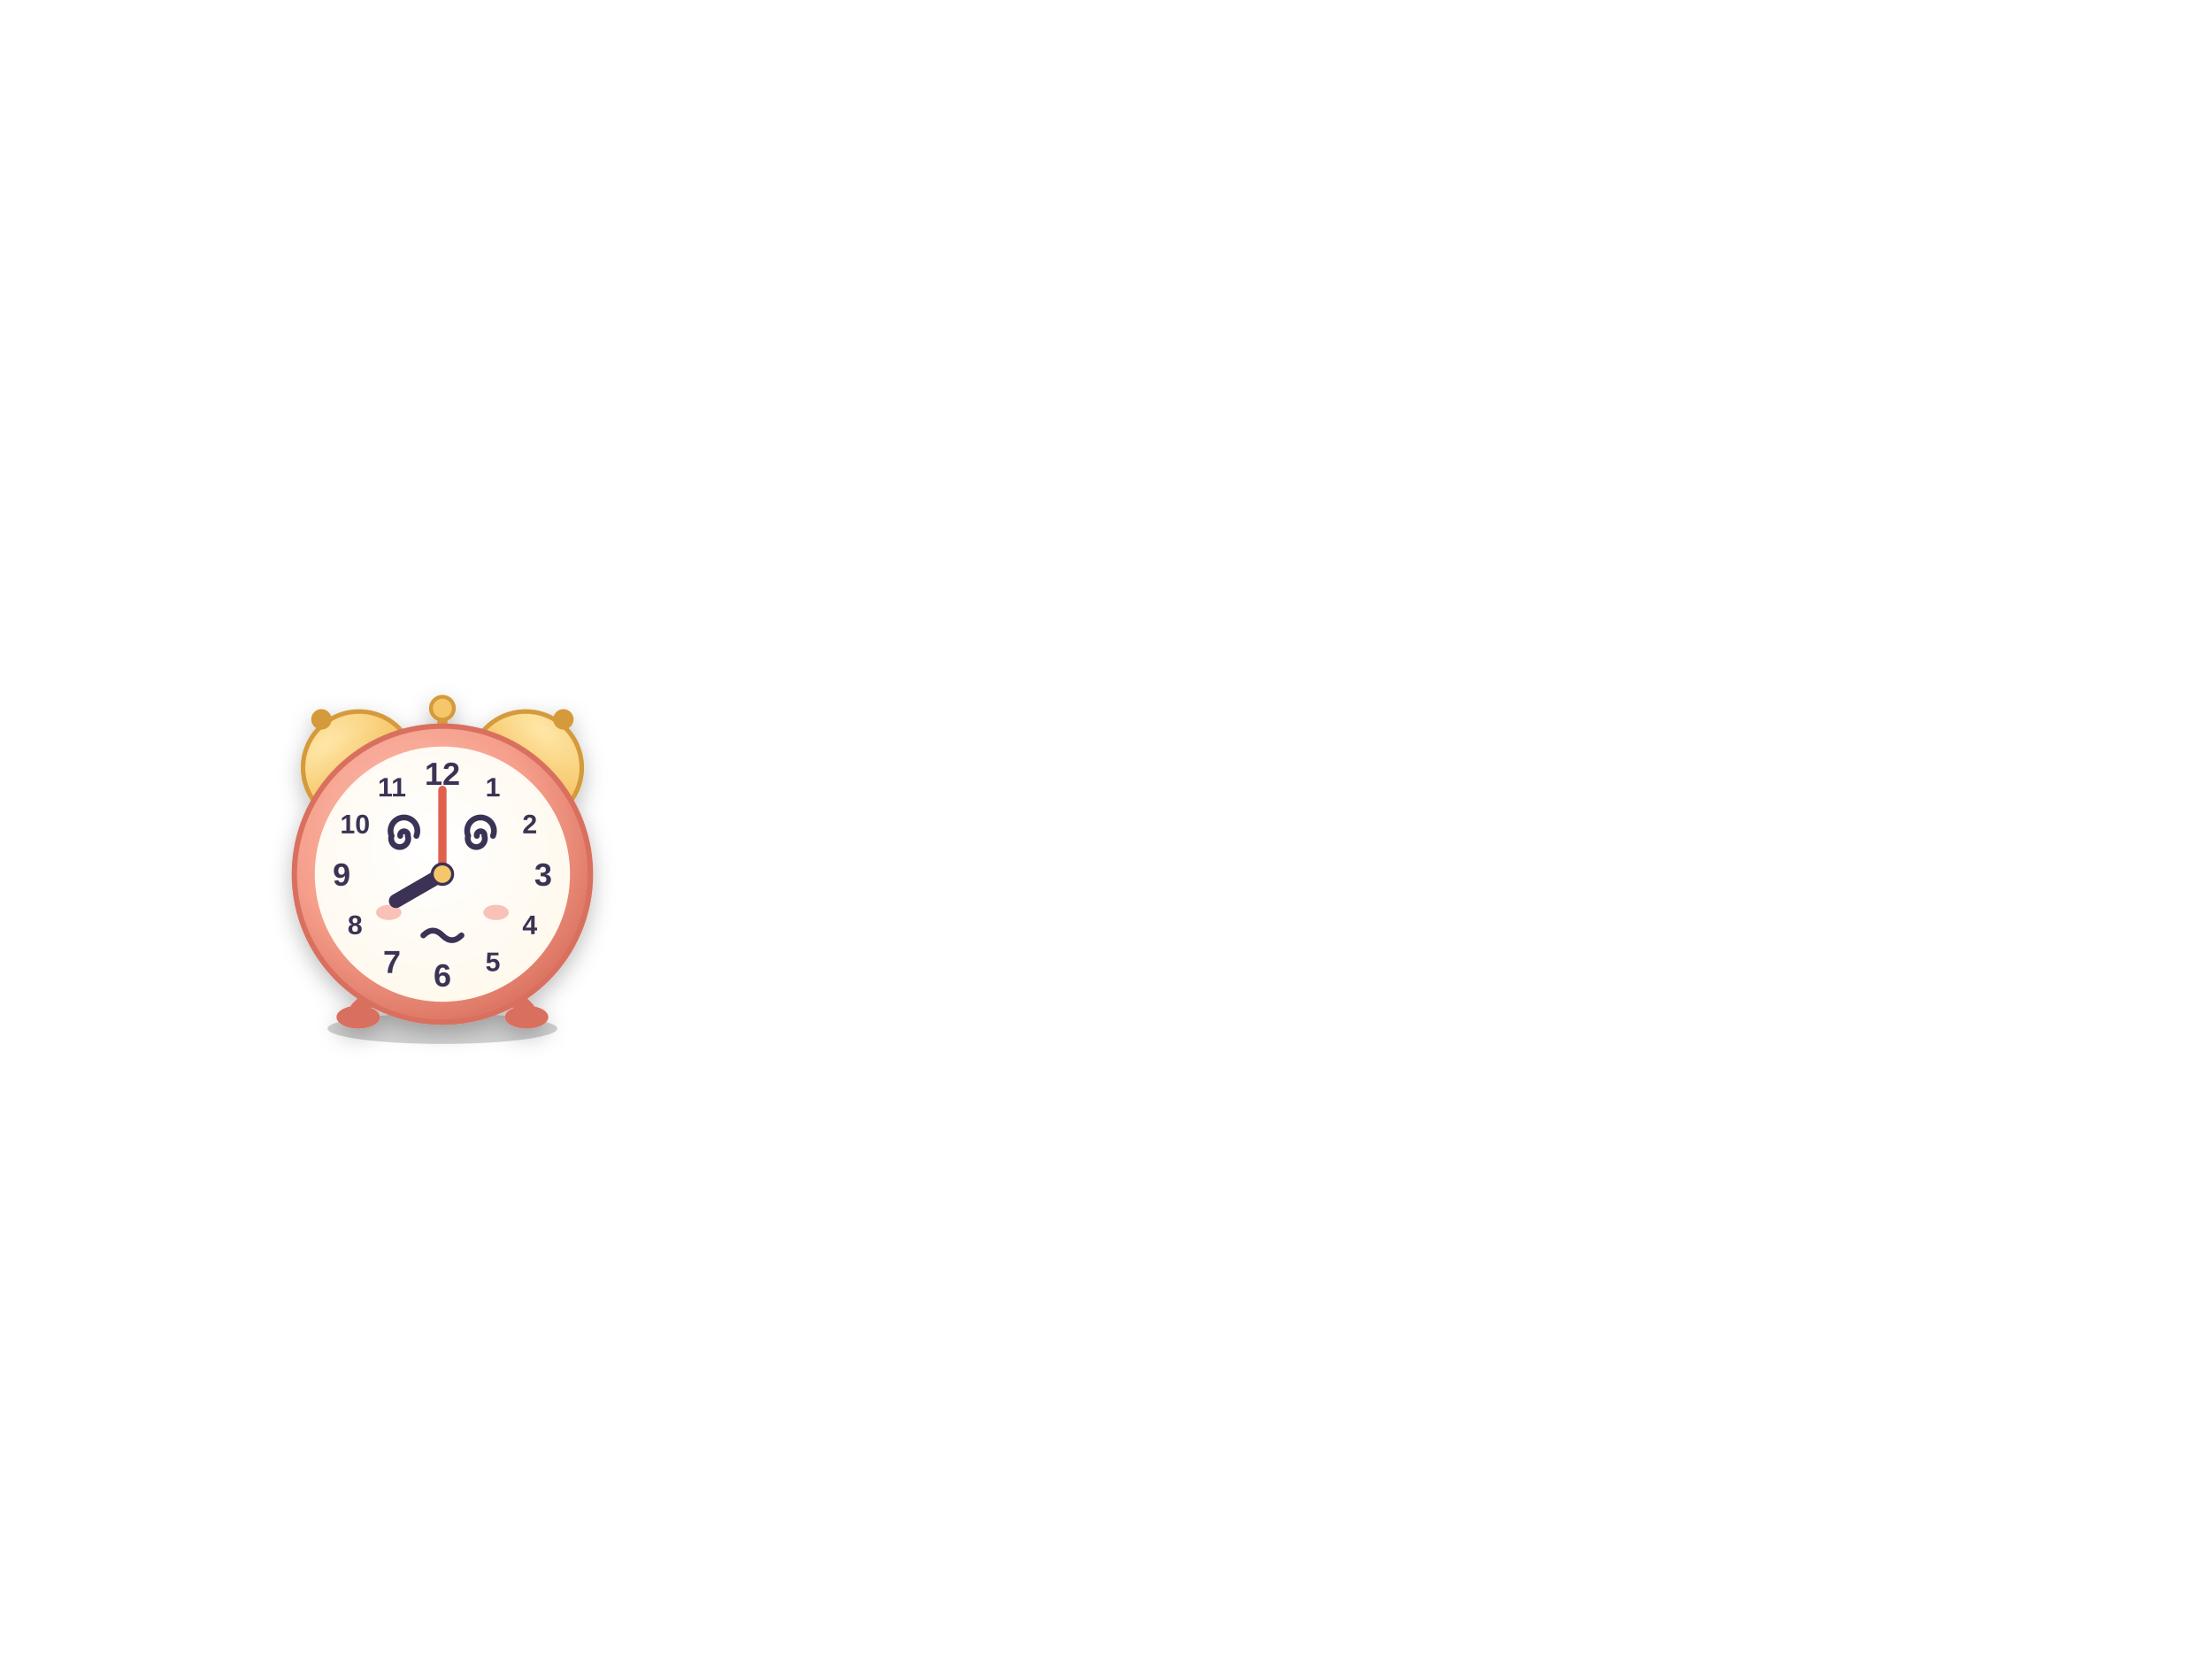
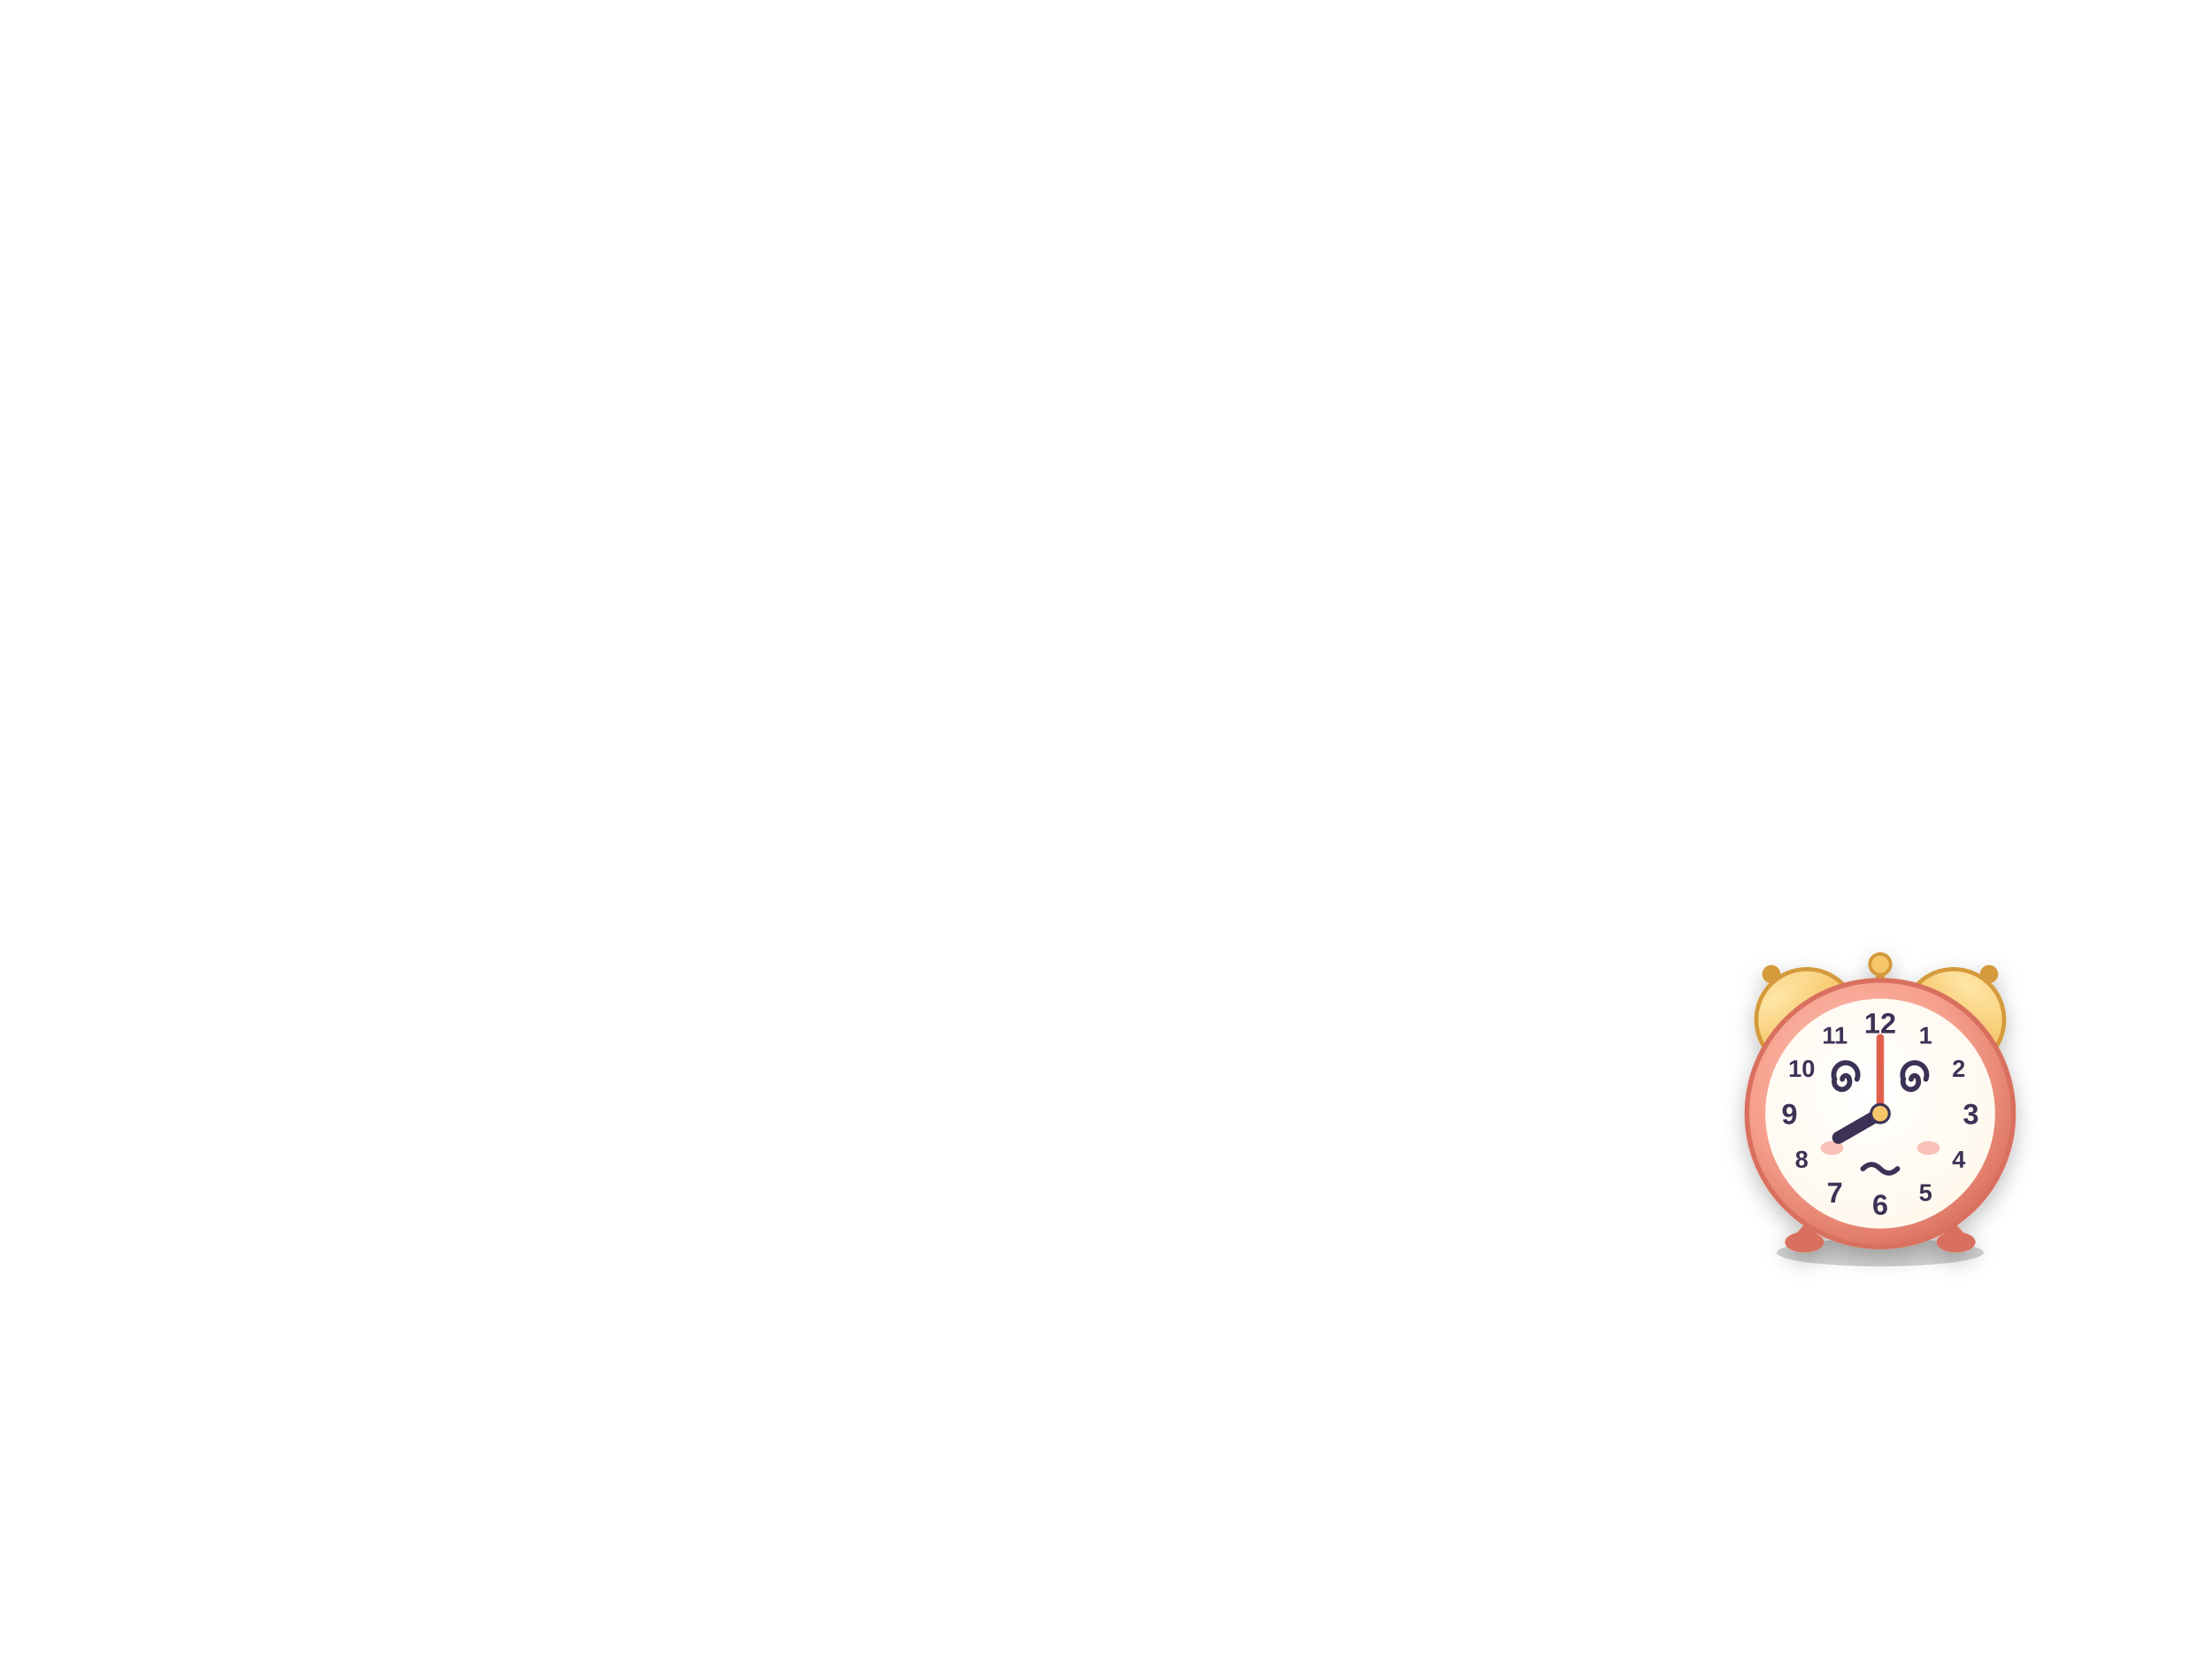
<svg xmlns="http://www.w3.org/2000/svg" viewBox="0 0 1600 1200" width="1600" height="1200">
  <defs>
    <radialGradient id="body" cx="40%" cy="35%" r="70%">
      <stop offset="0" stop-color="#FFC2B4" />
      <stop offset="0.6" stop-color="#F59E8B" />
      <stop offset="1" stop-color="#D9705E" />
    </radialGradient>
    <radialGradient id="bell" cx="40%" cy="30%" r="80%">
      <stop offset="0" stop-color="#FFE7A8" />
      <stop offset="1" stop-color="#F6C76B" />
    </radialGradient>
    <radialGradient id="dial" cx="45%" cy="40%" r="65%">
      <stop offset="0" stop-color="#FFFFFF" />
      <stop offset="1" stop-color="#FFF8EC" />
    </radialGradient>
    <filter id="soft" x="-20%" y="-20%" width="140%" height="140%">
      <feDropShadow dx="0" dy="6" stdDeviation="8" flood-color="#000" flood-opacity="0.25" />
    </filter>
  </defs>
-   <ellipse cx="320.0" cy="744.0" rx="83.1" ry="11.1" fill="#000" opacity="0.18" />
+   <ellipse cx="1360.0" cy="906.0" rx="74.8" ry="10.0" fill="#000" opacity="0.18" />
  <g filter="url(#soft)">
-     <line x1="278.5" y1="710.8" x2="259.1" y2="730.2" stroke="#D9705E" stroke-width="12.0" stroke-linecap="round" />
-     <ellipse cx="259.1" cy="735.7" rx="15.7" ry="8.3" fill="#D9705E" />
-     <line x1="361.5" y1="710.8" x2="380.9" y2="730.2" stroke="#D9705E" stroke-width="12.0" stroke-linecap="round" />
-     <ellipse cx="380.9" cy="735.7" rx="15.7" ry="8.3" fill="#D9705E" />
-     <g transform="rotate(-38 255.2 549.4)">
-       <path d="M214.6,556.8 a40.6,40.6 0 0 1 81.2,0 z" fill="url(#bell)" stroke="#D49A3A" stroke-width="3.3" />
-       <circle cx="255.2" cy="512.5" r="7.4" fill="#D49A3A" />
+     <line x1="1322.6" y1="876.1" x2="1305.2" y2="893.5" stroke="#D9705E" stroke-width="10.8" stroke-linecap="round" />
+     <ellipse cx="1305.2" cy="898.5" rx="14.1" ry="7.5" fill="#D9705E" />
+     <line x1="1397.4" y1="876.1" x2="1414.8" y2="893.5" stroke="#D9705E" stroke-width="10.8" stroke-linecap="round" />
+     <ellipse cx="1414.8" cy="898.5" rx="14.1" ry="7.5" fill="#D9705E" />
+     <g transform="rotate(-38 1301.7 730.8)">
+       <path d="M1265.1,737.5 a36.6,36.6 0 0 1 73.1,0 z" fill="url(#bell)" stroke="#D49A3A" stroke-width="3.0" />
+       <circle cx="1301.7" cy="697.6" r="6.6" fill="#D49A3A" />
    </g>
-     <g transform="rotate(38 384.8 549.4)">
-       <path d="M344.2,556.8 a40.6,40.6 0 0 1 81.2,0 z" fill="url(#bell)" stroke="#D49A3A" stroke-width="3.3" />
-       <circle cx="384.8" cy="512.5" r="7.4" fill="#D49A3A" />
+     <g transform="rotate(38 1418.3 730.8)">
+       <path d="M1381.8,737.5 a36.6,36.6 0 0 1 73.1,0 z" fill="url(#bell)" stroke="#D49A3A" stroke-width="3.0" />
+       <circle cx="1418.3" cy="697.6" r="6.6" fill="#D49A3A" />
    </g>
-     <line x1="320.0" y1="535.4" x2="320.0" y2="514.2" stroke="#D49A3A" stroke-width="7.4" stroke-linecap="round" />
-     <circle cx="320.0" cy="512.3" r="8.3" fill="#F6C76B" stroke="#D49A3A" stroke-width="2.8" />
-     <circle cx="320.0" cy="632.3" r="107.1" fill="url(#body)" stroke="#D9705E" stroke-width="3.9" />
-     <circle cx="320.0" cy="632.3" r="92.3" fill="url(#dial)" />
-     <text x="356.5" y="576.1" font-size="19.4" text-anchor="middle" font-family="Arial Rounded MT Bold, Arial, sans-serif" font-weight="bold" fill="#3B3355">1</text>
-     <text x="383.2" y="602.8" font-size="19.4" text-anchor="middle" font-family="Arial Rounded MT Bold, Arial, sans-serif" font-weight="bold" fill="#3B3355">2</text>
-     <text x="392.9" y="640.6" font-size="23.1" text-anchor="middle" font-family="Arial Rounded MT Bold, Arial, sans-serif" font-weight="bold" fill="#3B3355">3</text>
-     <text x="383.2" y="675.7" font-size="19.4" text-anchor="middle" font-family="Arial Rounded MT Bold, Arial, sans-serif" font-weight="bold" fill="#3B3355">4</text>
-     <text x="356.5" y="702.4" font-size="19.4" text-anchor="middle" font-family="Arial Rounded MT Bold, Arial, sans-serif" font-weight="bold" fill="#3B3355">5</text>
-     <text x="320.0" y="713.5" font-size="23.1" text-anchor="middle" font-family="Arial Rounded MT Bold, Arial, sans-serif" font-weight="bold" fill="#3B3355">6</text>
-     <text x="283.5" y="703.8" font-size="23.1" text-anchor="middle" font-family="Arial Rounded MT Bold, Arial, sans-serif" font-weight="bold" fill="#3B3355">7</text>
-     <text x="256.8" y="675.7" font-size="19.4" text-anchor="middle" font-family="Arial Rounded MT Bold, Arial, sans-serif" font-weight="bold" fill="#3B3355">8</text>
-     <text x="247.1" y="640.6" font-size="23.1" text-anchor="middle" font-family="Arial Rounded MT Bold, Arial, sans-serif" font-weight="bold" fill="#3B3355">9</text>
-     <text x="256.8" y="602.8" font-size="19.4" text-anchor="middle" font-family="Arial Rounded MT Bold, Arial, sans-serif" font-weight="bold" fill="#3B3355">10</text>
-     <text x="283.5" y="576.1" font-size="19.4" text-anchor="middle" font-family="Arial Rounded MT Bold, Arial, sans-serif" font-weight="bold" fill="#3B3355">11</text>
-     <text x="320.0" y="567.7" font-size="23.1" text-anchor="middle" font-family="Arial Rounded MT Bold, Arial, sans-serif" font-weight="bold" fill="#3B3355">12</text>
-     <path d="M292.3,604.6 m-2.8,0 a2.8,2.8 0 1 1 5.5,0 a6.2,6.2 0 1 1 -11.8,0 a9.7,9.7 0 1 1 18.0,0" stroke="#3B3355" stroke-width="4.2" stroke-linecap="round" fill="none" />
-     <ellipse cx="281.2" cy="660.0" rx="9.2" ry="5.5" fill="#F7B3A8" opacity="0.8" />
-     <path d="M347.7,604.6 m-2.8,0 a2.8,2.8 0 1 1 5.5,0 a6.2,6.2 0 1 1 -11.8,0 a9.7,9.7 0 1 1 18.0,0" stroke="#3B3355" stroke-width="4.2" stroke-linecap="round" fill="none" />
-     <ellipse cx="358.8" cy="660.0" rx="9.2" ry="5.5" fill="#F7B3A8" opacity="0.8" />
-     <path d="M306.2,676.6 q6.9,-6.9 13.8,0 t13.8,0" stroke="#3B3355" stroke-width="4.2" stroke-linecap="round" fill="none" />
-     <line x1="320.0" y1="632.3" x2="320.0" y2="571.4" stroke="#E0604E" stroke-width="6.0" stroke-linecap="round" />
-     <line x1="320.0" y1="632.3" x2="286.4" y2="651.7" stroke="#3B3355" stroke-width="10.2" stroke-linecap="round" />
-     <circle cx="320.0" cy="632.3" r="7.4" fill="#F6C76B" stroke="#3B3355" stroke-width="2.2" />
+     <line x1="1360.0" y1="718.2" x2="1360.0" y2="699.1" stroke="#D49A3A" stroke-width="6.6" stroke-linecap="round" />
+     <circle cx="1360.0" cy="697.5" r="7.5" fill="#F6C76B" stroke="#D49A3A" stroke-width="2.5" />
+     <circle cx="1360.0" cy="805.5" r="96.4" fill="url(#body)" stroke="#D9705E" stroke-width="3.5" />
+     <circle cx="1360.0" cy="805.5" r="83.1" fill="url(#dial)" />
+     <text x="1392.8" y="754.9" font-size="17.4" text-anchor="middle" font-family="Arial Rounded MT Bold, Arial, sans-serif" font-weight="bold" fill="#3B3355">1</text>
+     <text x="1416.8" y="778.9" font-size="17.4" text-anchor="middle" font-family="Arial Rounded MT Bold, Arial, sans-serif" font-weight="bold" fill="#3B3355">2</text>
+     <text x="1425.6" y="813.0" font-size="20.8" text-anchor="middle" font-family="Arial Rounded MT Bold, Arial, sans-serif" font-weight="bold" fill="#3B3355">3</text>
+     <text x="1416.8" y="844.6" font-size="17.4" text-anchor="middle" font-family="Arial Rounded MT Bold, Arial, sans-serif" font-weight="bold" fill="#3B3355">4</text>
+     <text x="1392.8" y="868.6" font-size="17.4" text-anchor="middle" font-family="Arial Rounded MT Bold, Arial, sans-serif" font-weight="bold" fill="#3B3355">5</text>
+     <text x="1360.0" y="878.6" font-size="20.8" text-anchor="middle" font-family="Arial Rounded MT Bold, Arial, sans-serif" font-weight="bold" fill="#3B3355">6</text>
+     <text x="1327.2" y="869.8" font-size="20.8" text-anchor="middle" font-family="Arial Rounded MT Bold, Arial, sans-serif" font-weight="bold" fill="#3B3355">7</text>
+     <text x="1303.2" y="844.6" font-size="17.4" text-anchor="middle" font-family="Arial Rounded MT Bold, Arial, sans-serif" font-weight="bold" fill="#3B3355">8</text>
+     <text x="1294.4" y="813.0" font-size="20.8" text-anchor="middle" font-family="Arial Rounded MT Bold, Arial, sans-serif" font-weight="bold" fill="#3B3355">9</text>
+     <text x="1303.2" y="778.9" font-size="17.4" text-anchor="middle" font-family="Arial Rounded MT Bold, Arial, sans-serif" font-weight="bold" fill="#3B3355">10</text>
+     <text x="1327.2" y="754.9" font-size="17.4" text-anchor="middle" font-family="Arial Rounded MT Bold, Arial, sans-serif" font-weight="bold" fill="#3B3355">11</text>
+     <text x="1360.0" y="747.3" font-size="20.8" text-anchor="middle" font-family="Arial Rounded MT Bold, Arial, sans-serif" font-weight="bold" fill="#3B3355">12</text>
+     <path d="M1335.1,780.6 m-2.5,0 a2.5,2.5 0 1 1 5.0,0 a5.6,5.6 0 1 1 -10.6,0 a8.7,8.7 0 1 1 16.2,0" stroke="#3B3355" stroke-width="3.7" stroke-linecap="round" fill="none" />
+     <ellipse cx="1325.1" cy="830.4" rx="8.3" ry="5.0" fill="#F7B3A8" opacity="0.8" />
+     <path d="M1384.9,780.6 m-2.5,0 a2.5,2.5 0 1 1 5.0,0 a5.6,5.6 0 1 1 -10.6,0 a8.7,8.7 0 1 1 16.2,0" stroke="#3B3355" stroke-width="3.7" stroke-linecap="round" fill="none" />
+     <ellipse cx="1394.9" cy="830.4" rx="8.3" ry="5.0" fill="#F7B3A8" opacity="0.8" />
+     <path d="M1347.5,845.4 q6.2,-6.2 12.5,0 t12.5,0" stroke="#3B3355" stroke-width="3.7" stroke-linecap="round" fill="none" />
+     <line x1="1360.0" y1="805.5" x2="1360.0" y2="750.6" stroke="#E0604E" stroke-width="5.4" stroke-linecap="round" />
+     <line x1="1360.0" y1="805.5" x2="1329.8" y2="822.9" stroke="#3B3355" stroke-width="9.1" stroke-linecap="round" />
+     <circle cx="1360.0" cy="805.5" r="6.6" fill="#F6C76B" stroke="#3B3355" stroke-width="2.0" />
  </g>
</svg>
